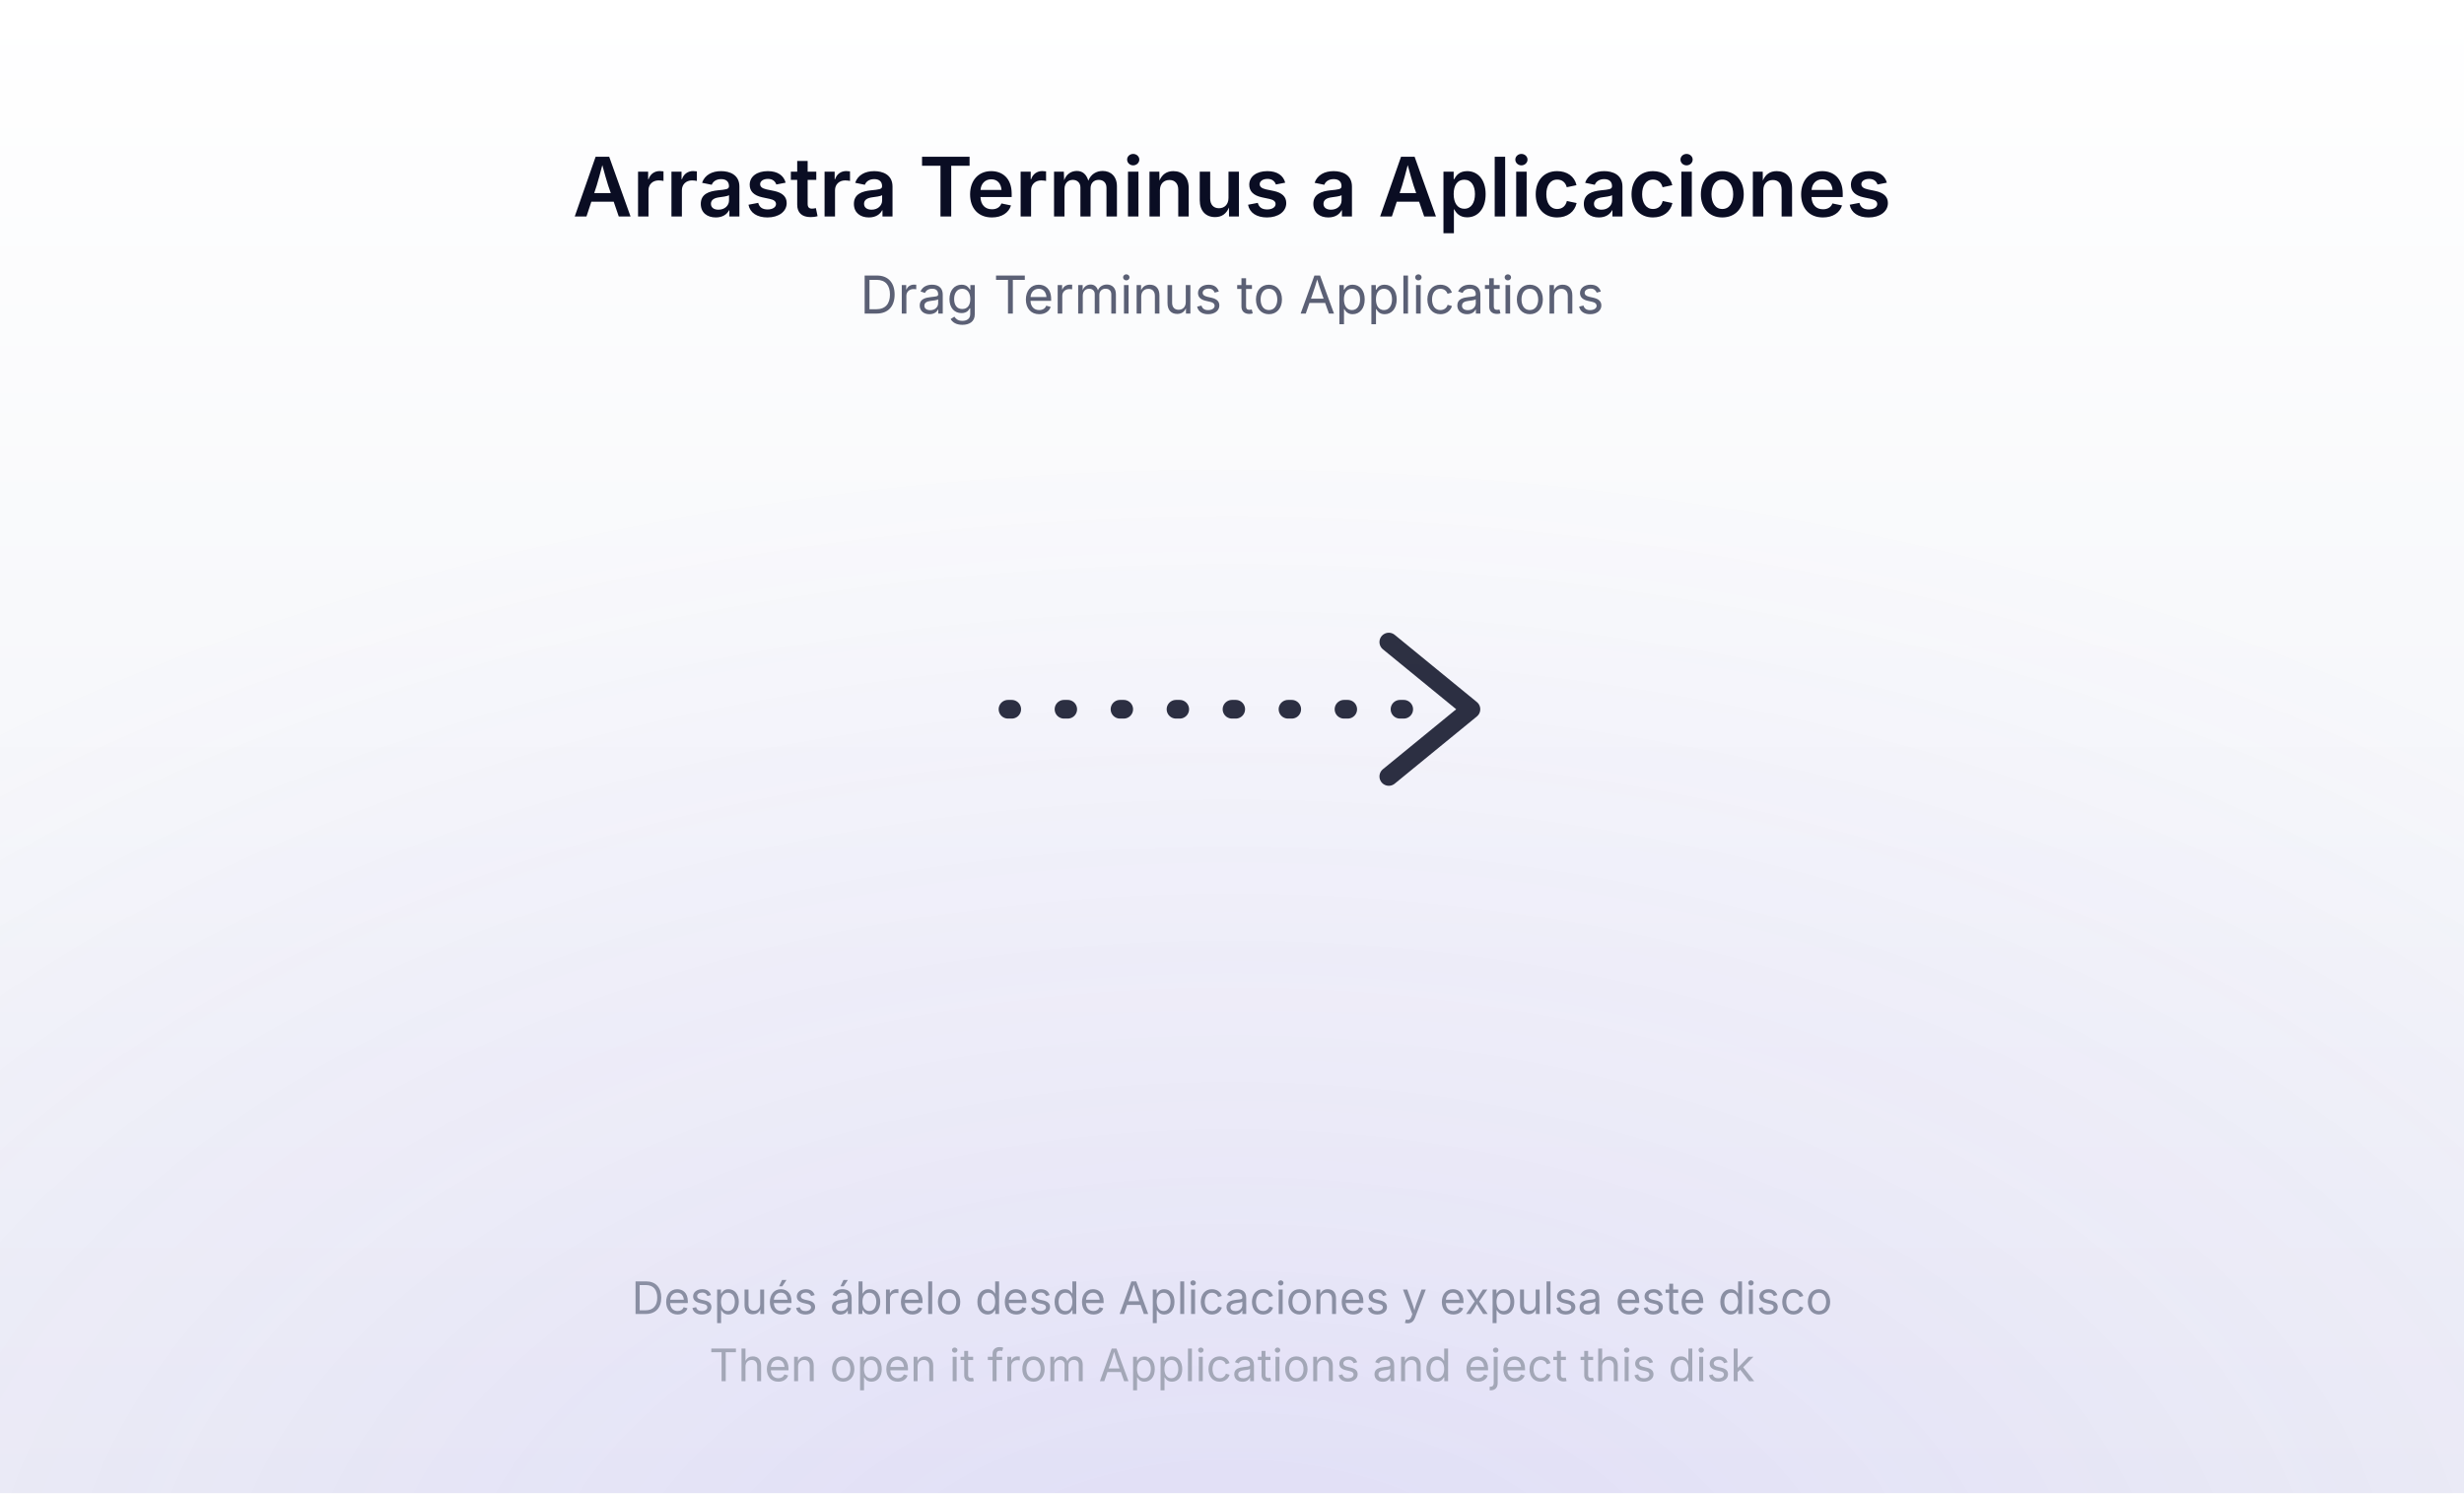
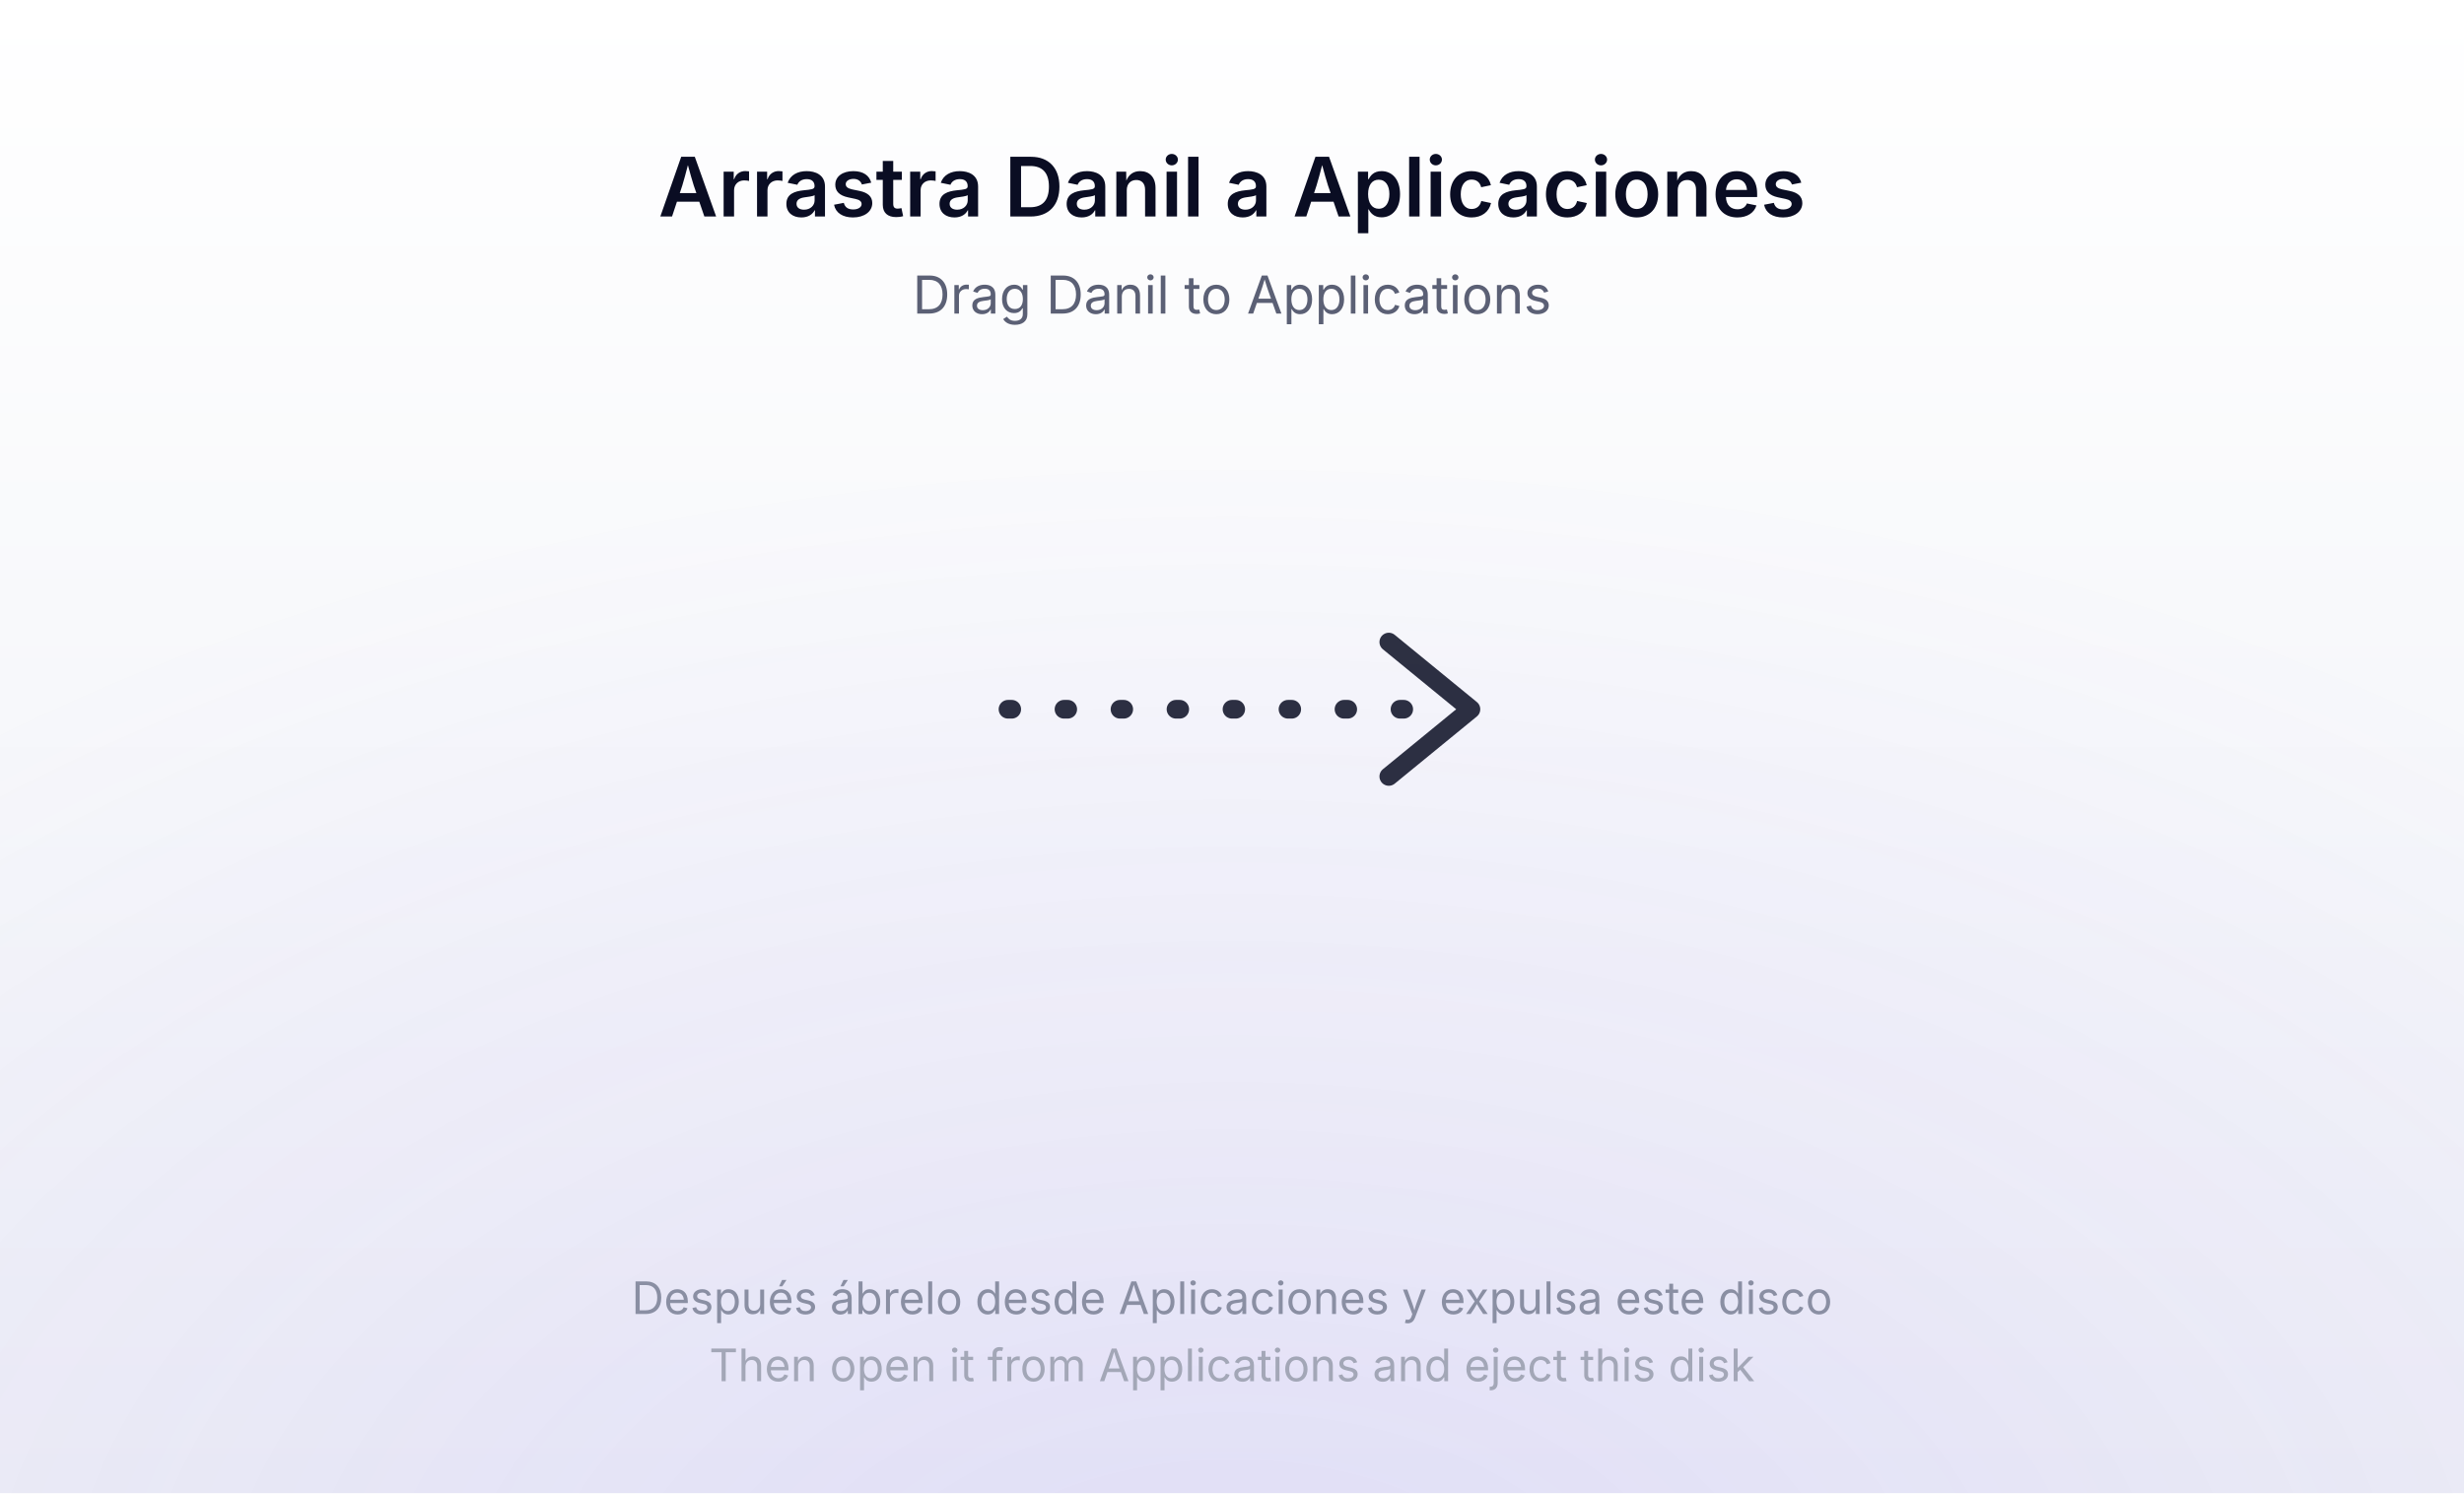
<svg xmlns="http://www.w3.org/2000/svg" width="660" height="400" viewBox="0 0 660 400">
  <defs>
    <linearGradient id="b" x1="0" y1="0" x2="0" y2="1">
      <stop offset="0" stop-color="#ffffff" />
      <stop offset="1" stop-color="#eef0f6" />
    </linearGradient>
    <radialGradient id="g" cx=".5" cy="1.1" r=".8">
      <stop offset="0" stop-color="#6539f5" stop-opacity=".10" />
      <stop offset="1" stop-color="#6539f5" stop-opacity="0" />
    </radialGradient>
  </defs>
  <rect width="660" height="400" fill="url(#b)" />
  <rect width="660" height="400" fill="url(#g)" />
-   <text x="330" y="58" text-anchor="middle" font-family="-apple-system, 'SF Pro Display', 'Helvetica Neue', sans-serif" font-size="22" font-weight="600" fill="#0a0d23">Arrastra Terminus a Aplicaciones</text>
-   <text x="330" y="84" text-anchor="middle" font-family="-apple-system, 'SF Pro Text', 'Helvetica Neue', sans-serif" font-size="14" fill="#5b6075">Drag Terminus to Applications</text>
+   <text x="330" y="58" text-anchor="middle" font-family="-apple-system, 'SF Pro Display', 'Helvetica Neue', sans-serif" font-size="22" font-weight="600" fill="#0a0d23">Arrastra Danil a Aplicaciones</text>
+   <text x="330" y="84" text-anchor="middle" font-family="-apple-system, 'SF Pro Text', 'Helvetica Neue', sans-serif" font-size="14" fill="#5b6075">Drag Danil to Applications</text>
  <path d="M270 190 H378" stroke="#0a0d23" stroke-opacity=".85" stroke-width="5" stroke-linecap="round" stroke-dasharray="1 14" />
  <path d="M372 172 L394 190 L372 208" stroke="#0a0d23" stroke-opacity=".85" stroke-width="5" fill="none" stroke-linecap="round" stroke-linejoin="round" />
  <text x="330" y="352" text-anchor="middle" font-family="-apple-system, 'SF Pro Text', 'Helvetica Neue', sans-serif" font-size="12" fill="#8a8fa3">Después ábrelo desde Aplicaciones y expulsa este disco</text>
  <text x="330" y="370" text-anchor="middle" font-family="-apple-system, 'SF Pro Text', 'Helvetica Neue', sans-serif" font-size="12" fill="#a3a7b7">Then open it from Applications and eject this disk</text>
</svg>
